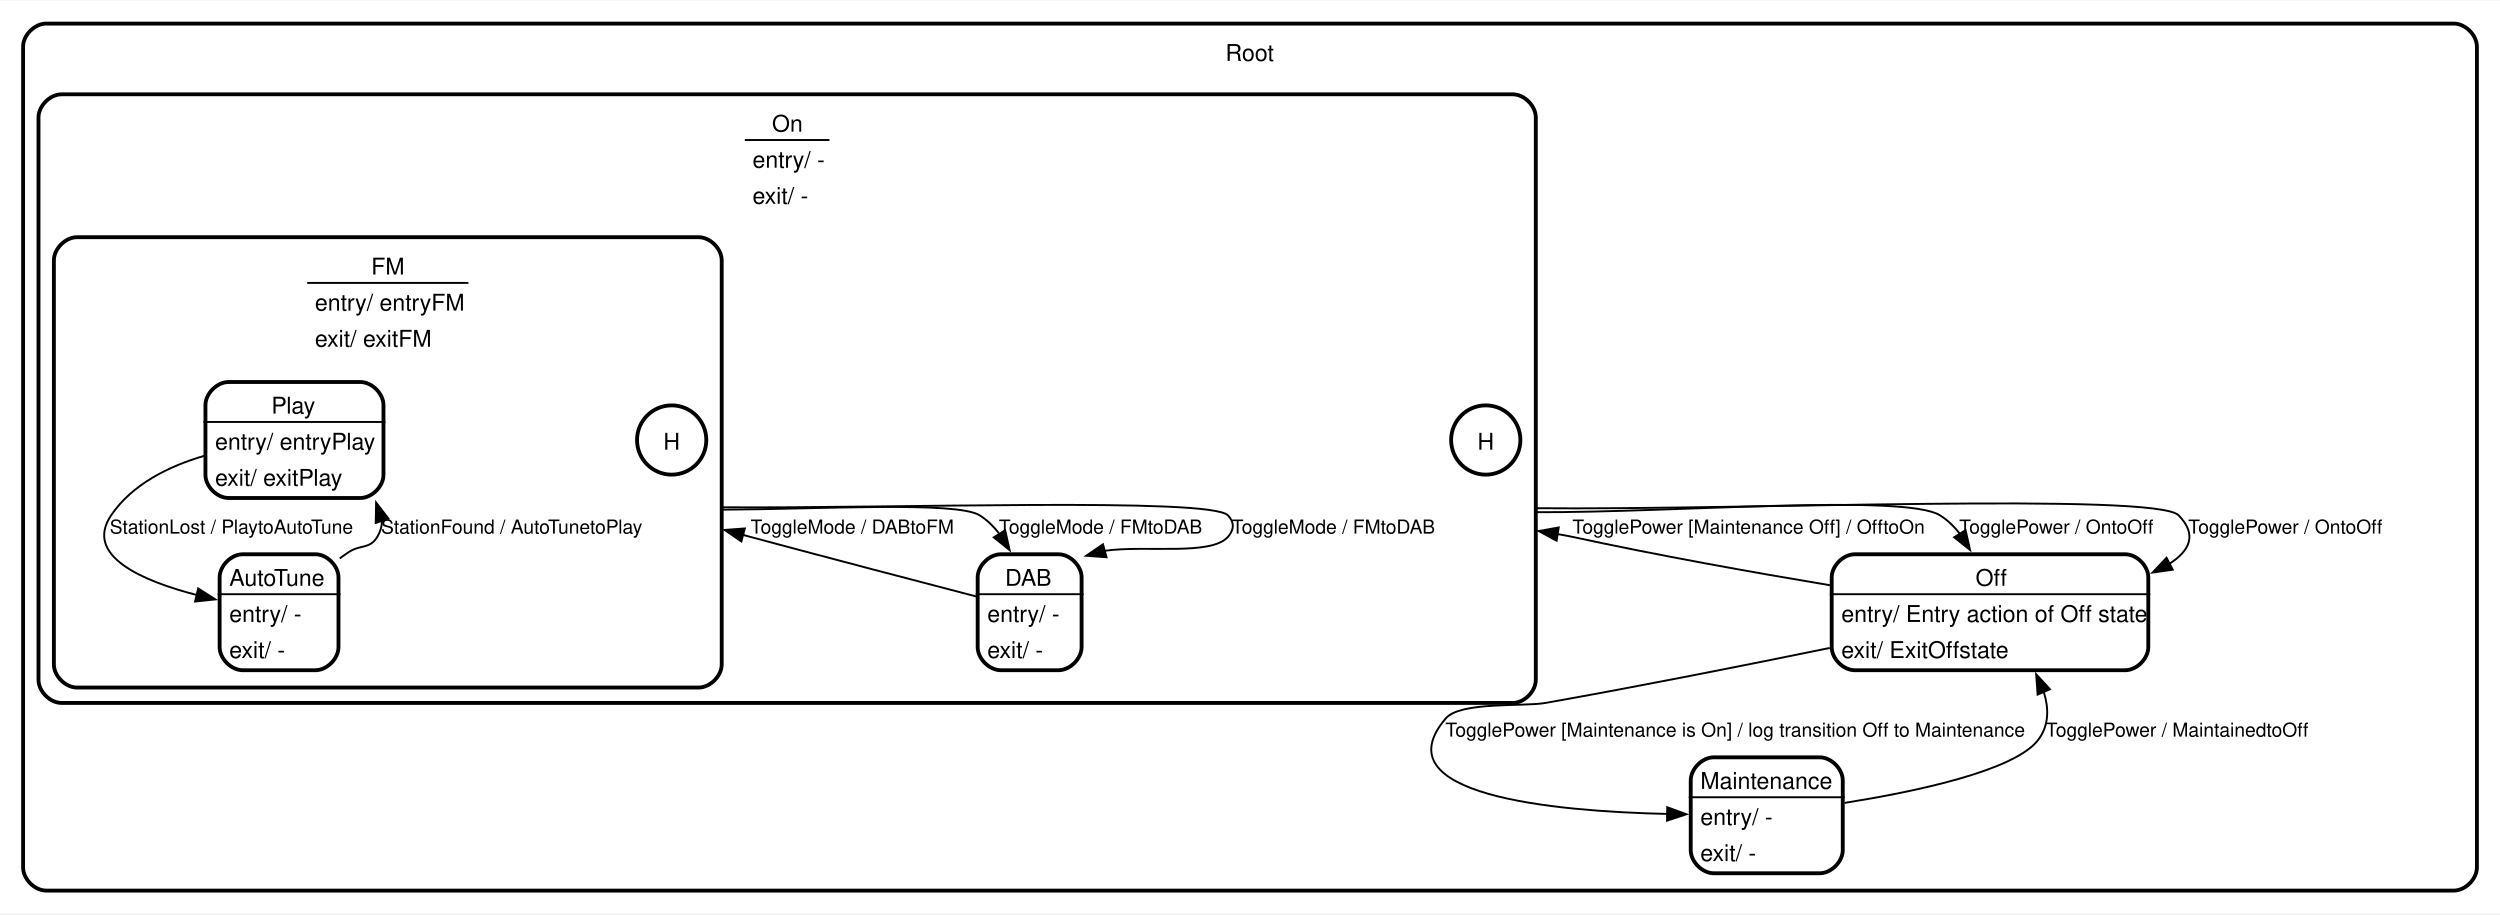
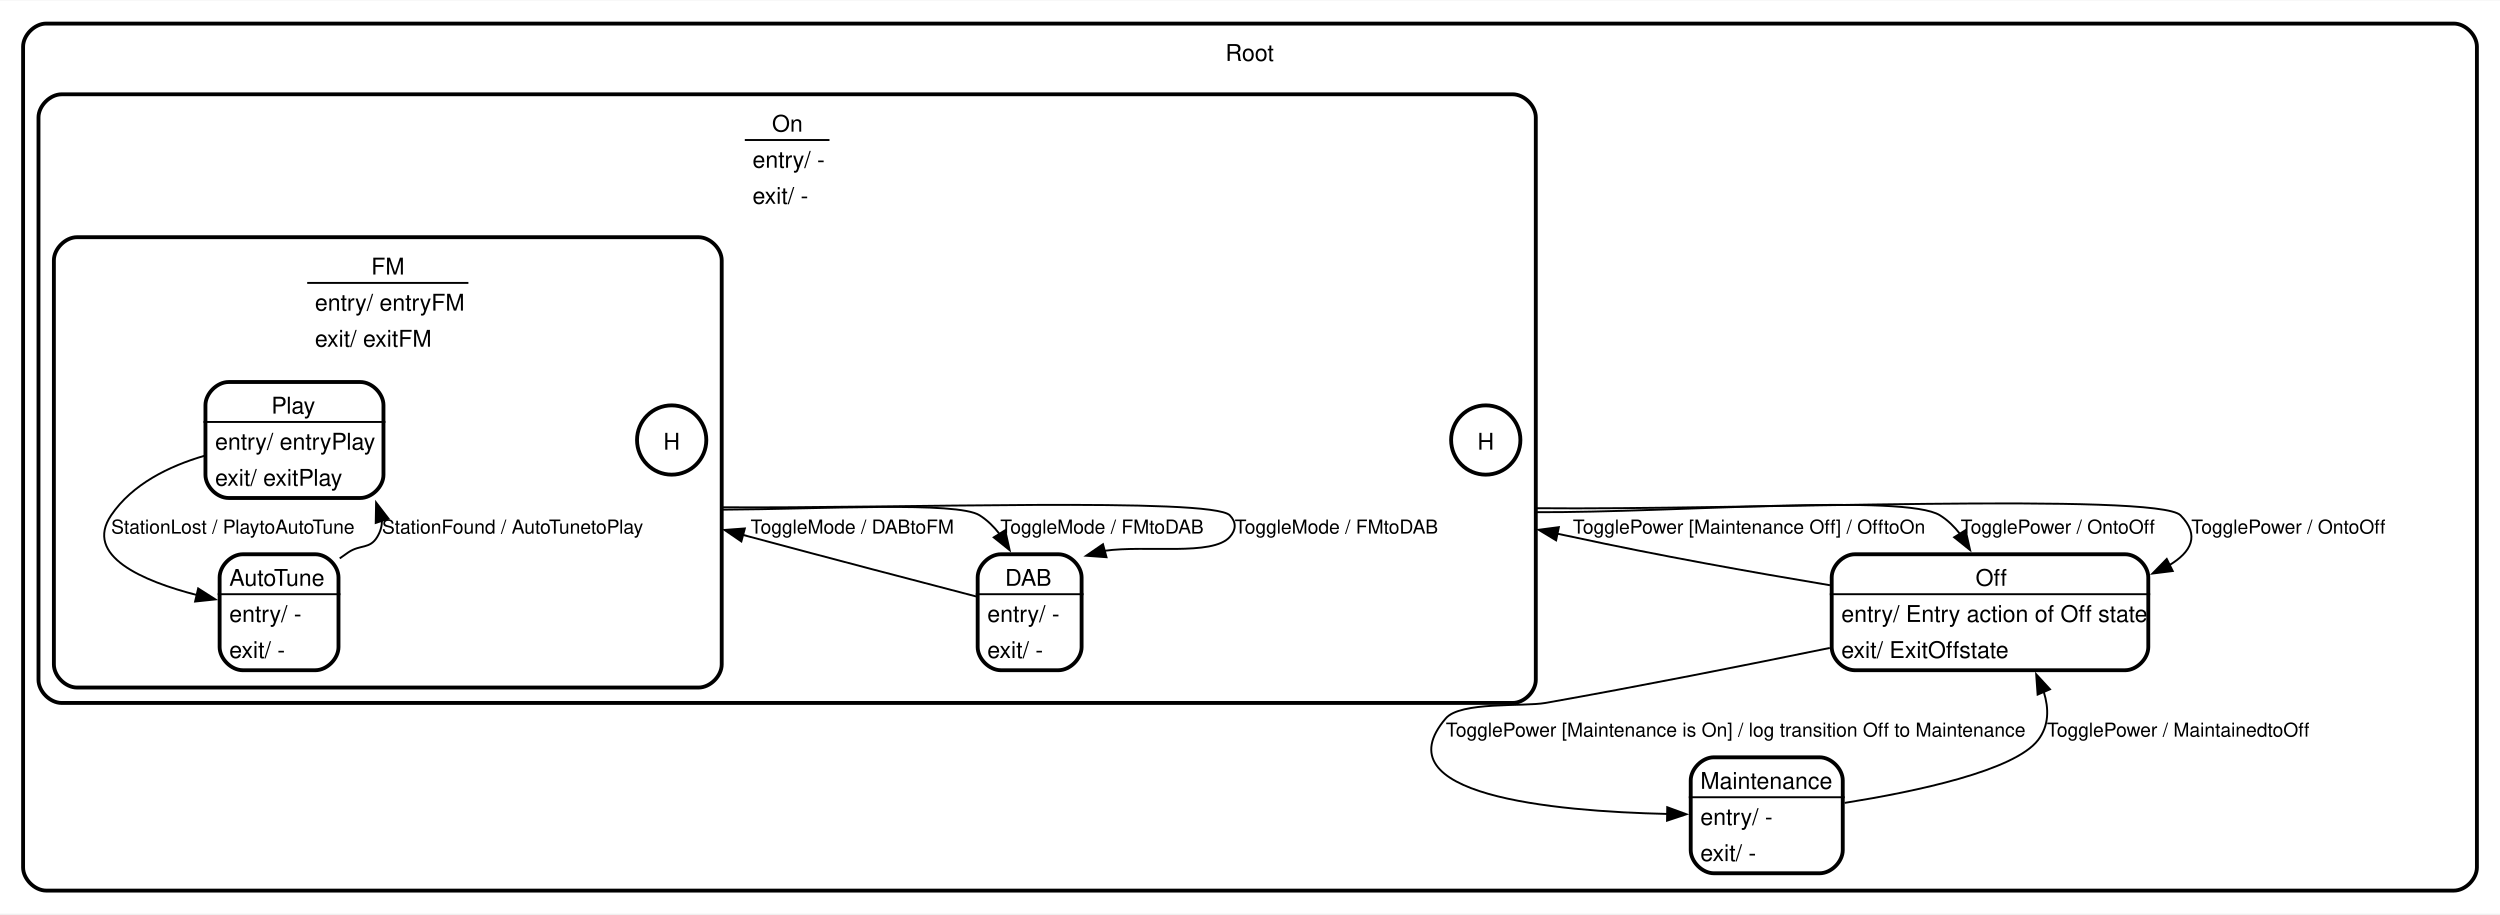
<svg xmlns="http://www.w3.org/2000/svg" height="475pt" preserveAspectRatio="xMidYMid meet" viewBox="0.00 0.00 1299.00 474.50" width="1299pt">
  <g class="graph" id="graph0" transform="scale(1 1) rotate(0) translate(4 470.5)">
    <polygon fill="white" points="-4,4 -4,-470.5 1295,-470.5 1295,4 -4,4" stroke="none" />
    <g class="cluster state regular" id="clust1">
      <path d="M20,-8C20,-8 1271,-8 1271,-8 1277,-8 1283,-14 1283,-20 1283,-20 1283,-446.5 1283,-446.5 1283,-452.5 1277,-458.5 1271,-458.5 1271,-458.5 20,-458.5 20,-458.5 14,-458.5 8,-452.5 8,-446.5 8,-446.5 8,-20 8,-20 8,-14 14,-8 20,-8" fill="none" stroke="black" stroke-width="2" />
      <text font-family="Helvetica,sans-Serif" font-size="12.00" text-anchor="start" x="632.75" y="-439.1">Root</text>
    </g>
    <g class="cluster state regular" id="clust2">
      <path d="M28,-105.5C28,-105.5 782,-105.5 782,-105.5 788,-105.5 794,-111.5 794,-117.5 794,-117.5 794,-409.75 794,-409.75 794,-415.75 788,-421.75 782,-421.75 782,-421.75 28,-421.75 28,-421.75 22,-421.75 16,-415.75 16,-409.75 16,-409.75 16,-117.5 16,-117.5 16,-111.5 22,-105.5 28,-105.5" fill="none" stroke="black" stroke-width="2" />
      <text font-family="Helvetica,sans-Serif" font-size="12.00" text-anchor="start" x="397.12" y="-402.35">On</text>
      <text font-family="Helvetica,sans-Serif" font-size="12.00" text-anchor="start" x="387" y="-383.6">entry/ -</text>
      <text font-family="Helvetica,sans-Serif" font-size="12.00" text-anchor="start" x="387" y="-364.85">exit/ -</text>
      <polygon fill="black" points="383,-398 383,-398 427,-398 427,-398 383,-398" stroke="black" />
    </g>
    <g class="cluster state regular" id="clust3">
      <path d="M36,-113.5C36,-113.5 359,-113.5 359,-113.5 365,-113.5 371,-119.5 371,-125.5 371,-125.5 371,-335.5 371,-335.5 371,-341.5 365,-347.5 359,-347.5 359,-347.5 36,-347.5 36,-347.5 30,-347.5 24,-341.5 24,-335.5 24,-335.5 24,-125.5 24,-125.5 24,-119.5 30,-113.5 36,-113.5" fill="none" stroke="black" stroke-width="2" />
      <text font-family="Helvetica,sans-Serif" font-size="12.00" text-anchor="start" x="188.88" y="-328.1">FM</text>
      <text font-family="Helvetica,sans-Serif" font-size="12.00" text-anchor="start" x="159.62" y="-309.35">entry/ entryFM</text>
      <text font-family="Helvetica,sans-Serif" font-size="12.00" text-anchor="start" x="159.62" y="-290.6">exit/ exitFM</text>
      <polygon fill="black" points="155.62,-323.75 155.62,-323.75 239.38,-323.75 239.38,-323.75 155.62,-323.75" stroke="black" />
    </g>
    <g class="node state regular" id="node2">
      <polygon fill="#ffffff" fill-opacity="0.004" points="1113.25,-183.75 946.75,-183.75 946.75,-121.5 1113.25,-121.5 1113.25,-183.75" stroke="none" stroke-width="2" />
      <text font-family="Helvetica,sans-Serif" font-size="12.00" text-anchor="start" x="1022.5" y="-166.35">Off</text>
      <text font-family="Helvetica,sans-Serif" font-size="12.00" text-anchor="start" x="952.75" y="-147.6">entry/ Entry action of Off state</text>
      <text font-family="Helvetica,sans-Serif" font-size="12.00" text-anchor="start" x="952.75" y="-128.85">exit/ ExitOffstate</text>
      <polygon fill="black" points="946.75,-162 946.75,-162 1113.25,-162 1113.25,-162 946.75,-162" stroke="black" />
      <path d="M959.75,-122.5C959.75,-122.5 1100.25,-122.5 1100.25,-122.5 1106.25,-122.5 1112.25,-128.5 1112.25,-134.5 1112.25,-134.5 1112.25,-170.75 1112.25,-170.75 1112.25,-176.75 1106.25,-182.75 1100.25,-182.75 1100.25,-182.75 959.75,-182.75 959.75,-182.75 953.75,-182.75 947.75,-176.75 947.75,-170.75 947.75,-170.75 947.75,-134.5 947.75,-134.5 947.75,-128.5 953.75,-122.5 959.75,-122.5" fill="none" stroke="black" stroke-width="2" />
    </g>
    <g class="node state regular" id="node3">
      <polygon fill="#ffffff" fill-opacity="0.004" points="954.5,-78.25 873.5,-78.25 873.5,-16 954.5,-16 954.5,-78.25" stroke="none" stroke-width="2" />
      <text font-family="Helvetica,sans-Serif" font-size="12.00" text-anchor="start" x="879.5" y="-60.85">Maintenance</text>
      <text font-family="Helvetica,sans-Serif" font-size="12.00" text-anchor="start" x="879.5" y="-42.1">entry/ -</text>
      <text font-family="Helvetica,sans-Serif" font-size="12.00" text-anchor="start" x="879.5" y="-23.35">exit/ -</text>
      <polygon fill="black" points="873.5,-56.5 873.5,-56.5 954.5,-56.5 954.5,-56.5 873.5,-56.5" stroke="black" />
      <path d="M886.5,-17C886.5,-17 941.5,-17 941.5,-17 947.5,-17 953.5,-23 953.5,-29 953.5,-29 953.5,-65.25 953.5,-65.25 953.5,-71.25 947.5,-77.25 941.5,-77.25 941.5,-77.25 886.5,-77.25 886.5,-77.25 880.5,-77.25 874.5,-71.25 874.5,-65.25 874.5,-65.25 874.5,-29 874.5,-29 874.5,-23 880.5,-17 886.5,-17" fill="none" stroke="black" stroke-width="2" />
    </g>
    <g class="edge transition" id="edge1">
      <path d="M946.77,-134.09C902.89,-125.08 848.13,-114.2 799,-105.5 787.54,-103.47 754.82,-106.33 747.25,-97.5 713.19,-57.77 801.69,-49.21 862.41,-47.82" fill="none" stroke="black" />
      <polygon fill="black" points="862.3,-51.32 872.25,-47.66 862.19,-44.32 862.3,-51.32" stroke="black" />
-       <text font-family="Helvetica,sans-Serif" font-size="10.00" text-anchor="start" x="747" y="-88">TogglePower [Maintenance is On] / log transition Off to Maintenance   </text>
+       <text font-family="Helvetica,sans-Serif" font-size="10.00" text-anchor="start" x="747.25" y="-88">TogglePower [Maintenance is On] / log transition Off to Maintenance   </text>
    </g>
    <g class="edge transition" id="edge2">
-       <path d="M946.84,-166.66C906.38,-173.41 857.12,-182.22 813.25,-191.75 811,-192.24 808.23,-192.74 805.09,-193.26" fill="none" stroke="black" />
-       <polygon fill="black" points="804.81,-189.77 795.49,-194.82 805.92,-196.68 804.81,-189.77" stroke="black" />
-       <text font-family="Helvetica,sans-Serif" font-size="10.00" text-anchor="start" x="813" y="-193.5">TogglePower [Maintenance Off] / OfftoOn   </text>
+       <path d="M946.84,-166.66C906.38,-173.41 857.12,-182.22 813.25,-191.75 811.85,-192.05 808.99,-192.64 805.17,-193.43" fill="none" stroke="black" />
+       <polygon fill="black" points="804.55,-189.99 795.48,-195.47 805.98,-196.84 804.55,-189.99" stroke="black" />
+       <text font-family="Helvetica,sans-Serif" font-size="10.00" text-anchor="start" x="813.25" y="-193.5">TogglePower [Maintenance Off] / OfftoOn   </text>
    </g>
    <g class="edge transition" id="edge3">
      <path d="M954.46,-53.56C991.64,-59.48 1042.78,-70.29 1055,-86.25 1060.67,-93.66 1060.69,-102.5 1057.94,-111.26" fill="none" stroke="black" />
      <polygon fill="black" points="1054.75,-109.83 1054,-120.4 1061.17,-112.6 1054.75,-109.83" stroke="black" />
-       <text font-family="Helvetica,sans-Serif" font-size="10.00" text-anchor="start" x="1059" y="-88">TogglePower / MaintainedtoOff   </text>
+       <text font-family="Helvetica,sans-Serif" font-size="10.00" text-anchor="start" x="1059.54" y="-88">TogglePower / MaintainedtoOff   </text>
    </g>
    <g class="edge transition" id="edge4">
      <path d="M794,-204.61C866.92,-204.33 985.86,-214.33 1004,-203 1008.07,-200.46 1011.53,-197.06 1014.48,-193.22" fill="none" stroke="black" />
      <polygon fill="black" points="1017.31,-195.29 1019.65,-184.96 1011.38,-191.58 1017.31,-195.29" stroke="black" />
-       <text font-family="Helvetica,sans-Serif" font-size="10.00" text-anchor="start" x="1014" y="-193.5">TogglePower / OntoOff   </text>
+       <text font-family="Helvetica,sans-Serif" font-size="10.00" text-anchor="start" x="1014.78" y="-193.5">TogglePower / OntoOff   </text>
    </g>
    <g class="edge transition" id="edge5">
-       <path d="M794,-206.69C898.86,-205.61 1116.26,-214.99 1128,-203 1137.89,-192.91 1133.82,-184.52 1123.05,-177.69" fill="none" stroke="black" />
-       <polygon fill="black" points="1124.95,-174.73 1114.46,-173.24 1121.74,-180.95 1124.95,-174.73" stroke="black" />
-       <text font-family="Helvetica,sans-Serif" font-size="10.00" text-anchor="start" x="1133" y="-193.5">TogglePower / OntoOff   </text>
+       <path d="M794,-206.69C899.08,-205.59 1117.22,-215.02 1129,-203 1139.23,-192.56 1134.63,-183.96 1123.11,-177.04" fill="none" stroke="black" />
+       <polygon fill="black" points="1124.95,-174.04 1114.44,-172.74 1121.84,-180.32 1124.95,-174.04" stroke="black" />
+       <text font-family="Helvetica,sans-Serif" font-size="10.00" text-anchor="start" x="1134.59" y="-193.5">TogglePower / OntoOff   </text>
    </g>
    <g class="node state regular" id="node5">
      <polygon fill="#ffffff" fill-opacity="0.004" points="559,-183.75 503,-183.75 503,-121.5 559,-121.5 559,-183.75" stroke="none" stroke-width="2" />
      <text font-family="Helvetica,sans-Serif" font-size="12.00" text-anchor="start" x="518.25" y="-166.35">DAB</text>
      <text font-family="Helvetica,sans-Serif" font-size="12.00" text-anchor="start" x="509" y="-147.6">entry/ -</text>
      <text font-family="Helvetica,sans-Serif" font-size="12.00" text-anchor="start" x="509" y="-128.85">exit/ -</text>
      <polygon fill="black" points="503,-162 503,-162 559,-162 559,-162 503,-162" stroke="black" />
      <path d="M516,-122.5C516,-122.5 546,-122.5 546,-122.5 552,-122.5 558,-128.5 558,-134.5 558,-134.5 558,-170.75 558,-170.75 558,-176.75 552,-182.75 546,-182.75 546,-182.75 516,-182.75 516,-182.75 510,-182.75 504,-176.75 504,-170.75 504,-170.75 504,-134.5 504,-134.5 504,-128.5 510,-122.5 516,-122.5" fill="none" stroke="black" stroke-width="2" />
    </g>
    <g class="edge transition" id="edge7">
      <path d="M503.18,-160.84C473.97,-168.44 426.72,-180.8 386,-191.75 385.87,-191.79 384.44,-192.17 382.08,-192.8" fill="none" stroke="black" />
      <polygon fill="black" points="381.21,-189.41 372.46,-195.39 383.02,-196.17 381.21,-189.41" stroke="black" />
      <text font-family="Helvetica,sans-Serif" font-size="10.00" text-anchor="start" x="386" y="-193.5">ToggleMode / DABtoFM   </text>
    </g>
    <g class="node state history" id="node6">
      <ellipse cx="768" cy="-242.12" fill="#ffffff" fill-opacity="0.004" rx="18" ry="18" stroke="black" stroke-width="2" />
      <text font-family="Helvetica,sans-Serif" font-size="12.00" text-anchor="middle" x="768" y="-237.1">H</text>
    </g>
    <g class="edge transition" id="edge6">
      <path d="M371,-205.92C422.85,-206.17 493.34,-210.38 505,-203 509.05,-200.44 512.51,-197.02 515.45,-193.17" fill="none" stroke="black" />
      <polygon fill="black" points="518.29,-195.24 520.61,-184.9 512.35,-191.53 518.29,-195.24" stroke="black" />
-       <text font-family="Helvetica,sans-Serif" font-size="10.00" text-anchor="start" x="515" y="-193.5">ToggleMode / FMtoDAB   </text>
+       <text font-family="Helvetica,sans-Serif" font-size="10.00" text-anchor="start" x="515.75" y="-193.5">ToggleMode / FMtoDAB   </text>
    </g>
    <g class="edge transition" id="edge8">
-       <path d="M371,-207.17C459.8,-206.49 624.78,-212.45 634,-203 637.49,-199.42 637.33,-195.48 634,-191.75 625.16,-181.85 591.55,-187.57 569.96,-184.56" fill="none" stroke="black" />
-       <polygon fill="black" points="570.94,-181.2 560.38,-181.98 569.12,-187.96 570.94,-181.2" stroke="black" />
-       <text font-family="Helvetica,sans-Serif" font-size="10.00" text-anchor="start" x="636" y="-193.5">ToggleMode / FMtoDAB   </text>
+       <path d="M371,-207.17C460.04,-206.48 625.75,-212.49 635,-203 638.49,-199.42 638.33,-195.48 635,-191.75 625.98,-181.68 591.63,-187.64 569.79,-184.54" fill="none" stroke="black" />
+       <polygon fill="black" points="570.94,-181.22 560.37,-181.99 569.11,-187.98 570.94,-181.22" stroke="black" />
+       <text font-family="Helvetica,sans-Serif" font-size="10.00" text-anchor="start" x="637.56" y="-193.5">ToggleMode / FMtoDAB   </text>
    </g>
    <g class="node state regular" id="node8">
      <polygon fill="#ffffff" fill-opacity="0.004" points="196.25,-273.25 101.75,-273.25 101.75,-211 196.25,-211 196.25,-273.25" stroke="none" stroke-width="2" />
      <text font-family="Helvetica,sans-Serif" font-size="12.00" text-anchor="start" x="137" y="-255.85">Play</text>
      <text font-family="Helvetica,sans-Serif" font-size="12.00" text-anchor="start" x="107.75" y="-237.1">entry/ entryPlay</text>
      <text font-family="Helvetica,sans-Serif" font-size="12.00" text-anchor="start" x="107.75" y="-218.35">exit/ exitPlay</text>
      <polygon fill="black" points="101.75,-251.5 101.75,-251.5 196.25,-251.5 196.25,-251.5 101.75,-251.5" stroke="black" />
      <path d="M114.75,-212C114.75,-212 183.25,-212 183.25,-212 189.25,-212 195.25,-218 195.25,-224 195.25,-224 195.25,-260.25 195.25,-260.25 195.25,-266.25 189.25,-272.25 183.25,-272.25 183.25,-272.25 114.75,-272.25 114.75,-272.25 108.75,-272.25 102.75,-266.25 102.75,-260.25 102.75,-260.25 102.75,-224 102.75,-224 102.75,-218 108.75,-212 114.75,-212" fill="none" stroke="black" stroke-width="2" />
    </g>
    <g class="node state regular" id="node9">
      <polygon fill="#ffffff" fill-opacity="0.004" points="172.88,-183.75 109.12,-183.75 109.12,-121.5 172.88,-121.5 172.88,-183.75" stroke="none" stroke-width="2" />
      <text font-family="Helvetica,sans-Serif" font-size="12.00" text-anchor="start" x="115.12" y="-166.35">AutoTune</text>
      <text font-family="Helvetica,sans-Serif" font-size="12.00" text-anchor="start" x="115.12" y="-147.6">entry/ -</text>
      <text font-family="Helvetica,sans-Serif" font-size="12.00" text-anchor="start" x="115.12" y="-128.85">exit/ -</text>
      <polygon fill="black" points="109.12,-162 109.12,-162 172.88,-162 172.88,-162 109.12,-162" stroke="black" />
      <path d="M122.12,-122.5C122.12,-122.5 159.88,-122.5 159.88,-122.5 165.88,-122.5 171.88,-128.5 171.88,-134.5 171.88,-134.5 171.88,-170.75 171.88,-170.75 171.88,-176.75 165.88,-182.75 159.88,-182.75 159.88,-182.75 122.12,-182.75 122.12,-182.75 116.12,-182.75 110.12,-176.75 110.12,-170.75 110.12,-170.75 110.12,-134.5 110.12,-134.5 110.12,-128.5 116.12,-122.5 122.12,-122.5" fill="none" stroke="black" stroke-width="2" />
    </g>
    <g class="edge transition" id="edge9">
      <path d="M102.11,-233.9C83.86,-228.55 64.73,-219.23 53.75,-203 39.52,-181.98 69.83,-168.88 98.55,-161.5" fill="none" stroke="black" />
      <polygon fill="black" points="98.97,-165 107.91,-159.3 97.37,-158.19 98.97,-165" stroke="black" />
-       <text font-family="Helvetica,sans-Serif" font-size="10.00" text-anchor="start" x="53" y="-193.5">StationLost / PlaytoAutoTune   </text>
+       <text font-family="Helvetica,sans-Serif" font-size="10.00" text-anchor="start" x="53.75" y="-193.5">StationLost / PlaytoAutoTune   </text>
    </g>
    <g class="edge transition" id="edge10">
      <path d="M172.52,-180.61C174.02,-181.69 175.51,-182.75 177,-183.75 183.26,-187.97 188.11,-185.27 192,-191.75 193.74,-194.65 194.49,-197.54 194.47,-200.39" fill="none" stroke="black" />
      <polygon fill="black" points="191.23,-199.04 191.42,-209.64 197.88,-201.24 191.23,-199.04" stroke="black" />
-       <text font-family="Helvetica,sans-Serif" font-size="10.00" text-anchor="start" x="194" y="-193.5">StationFound / AutoTunetoPlay   </text>
+       <text font-family="Helvetica,sans-Serif" font-size="10.00" text-anchor="start" x="194.46" y="-193.5">StationFound / AutoTunetoPlay   </text>
    </g>
    <g class="node state history" id="node10">
      <ellipse cx="345" cy="-242.12" fill="#ffffff" fill-opacity="0.004" rx="18" ry="18" stroke="black" stroke-width="2" />
      <text font-family="Helvetica,sans-Serif" font-size="12.00" text-anchor="middle" x="345" y="-237.1">H</text>
    </g>
  </g>
</svg>
